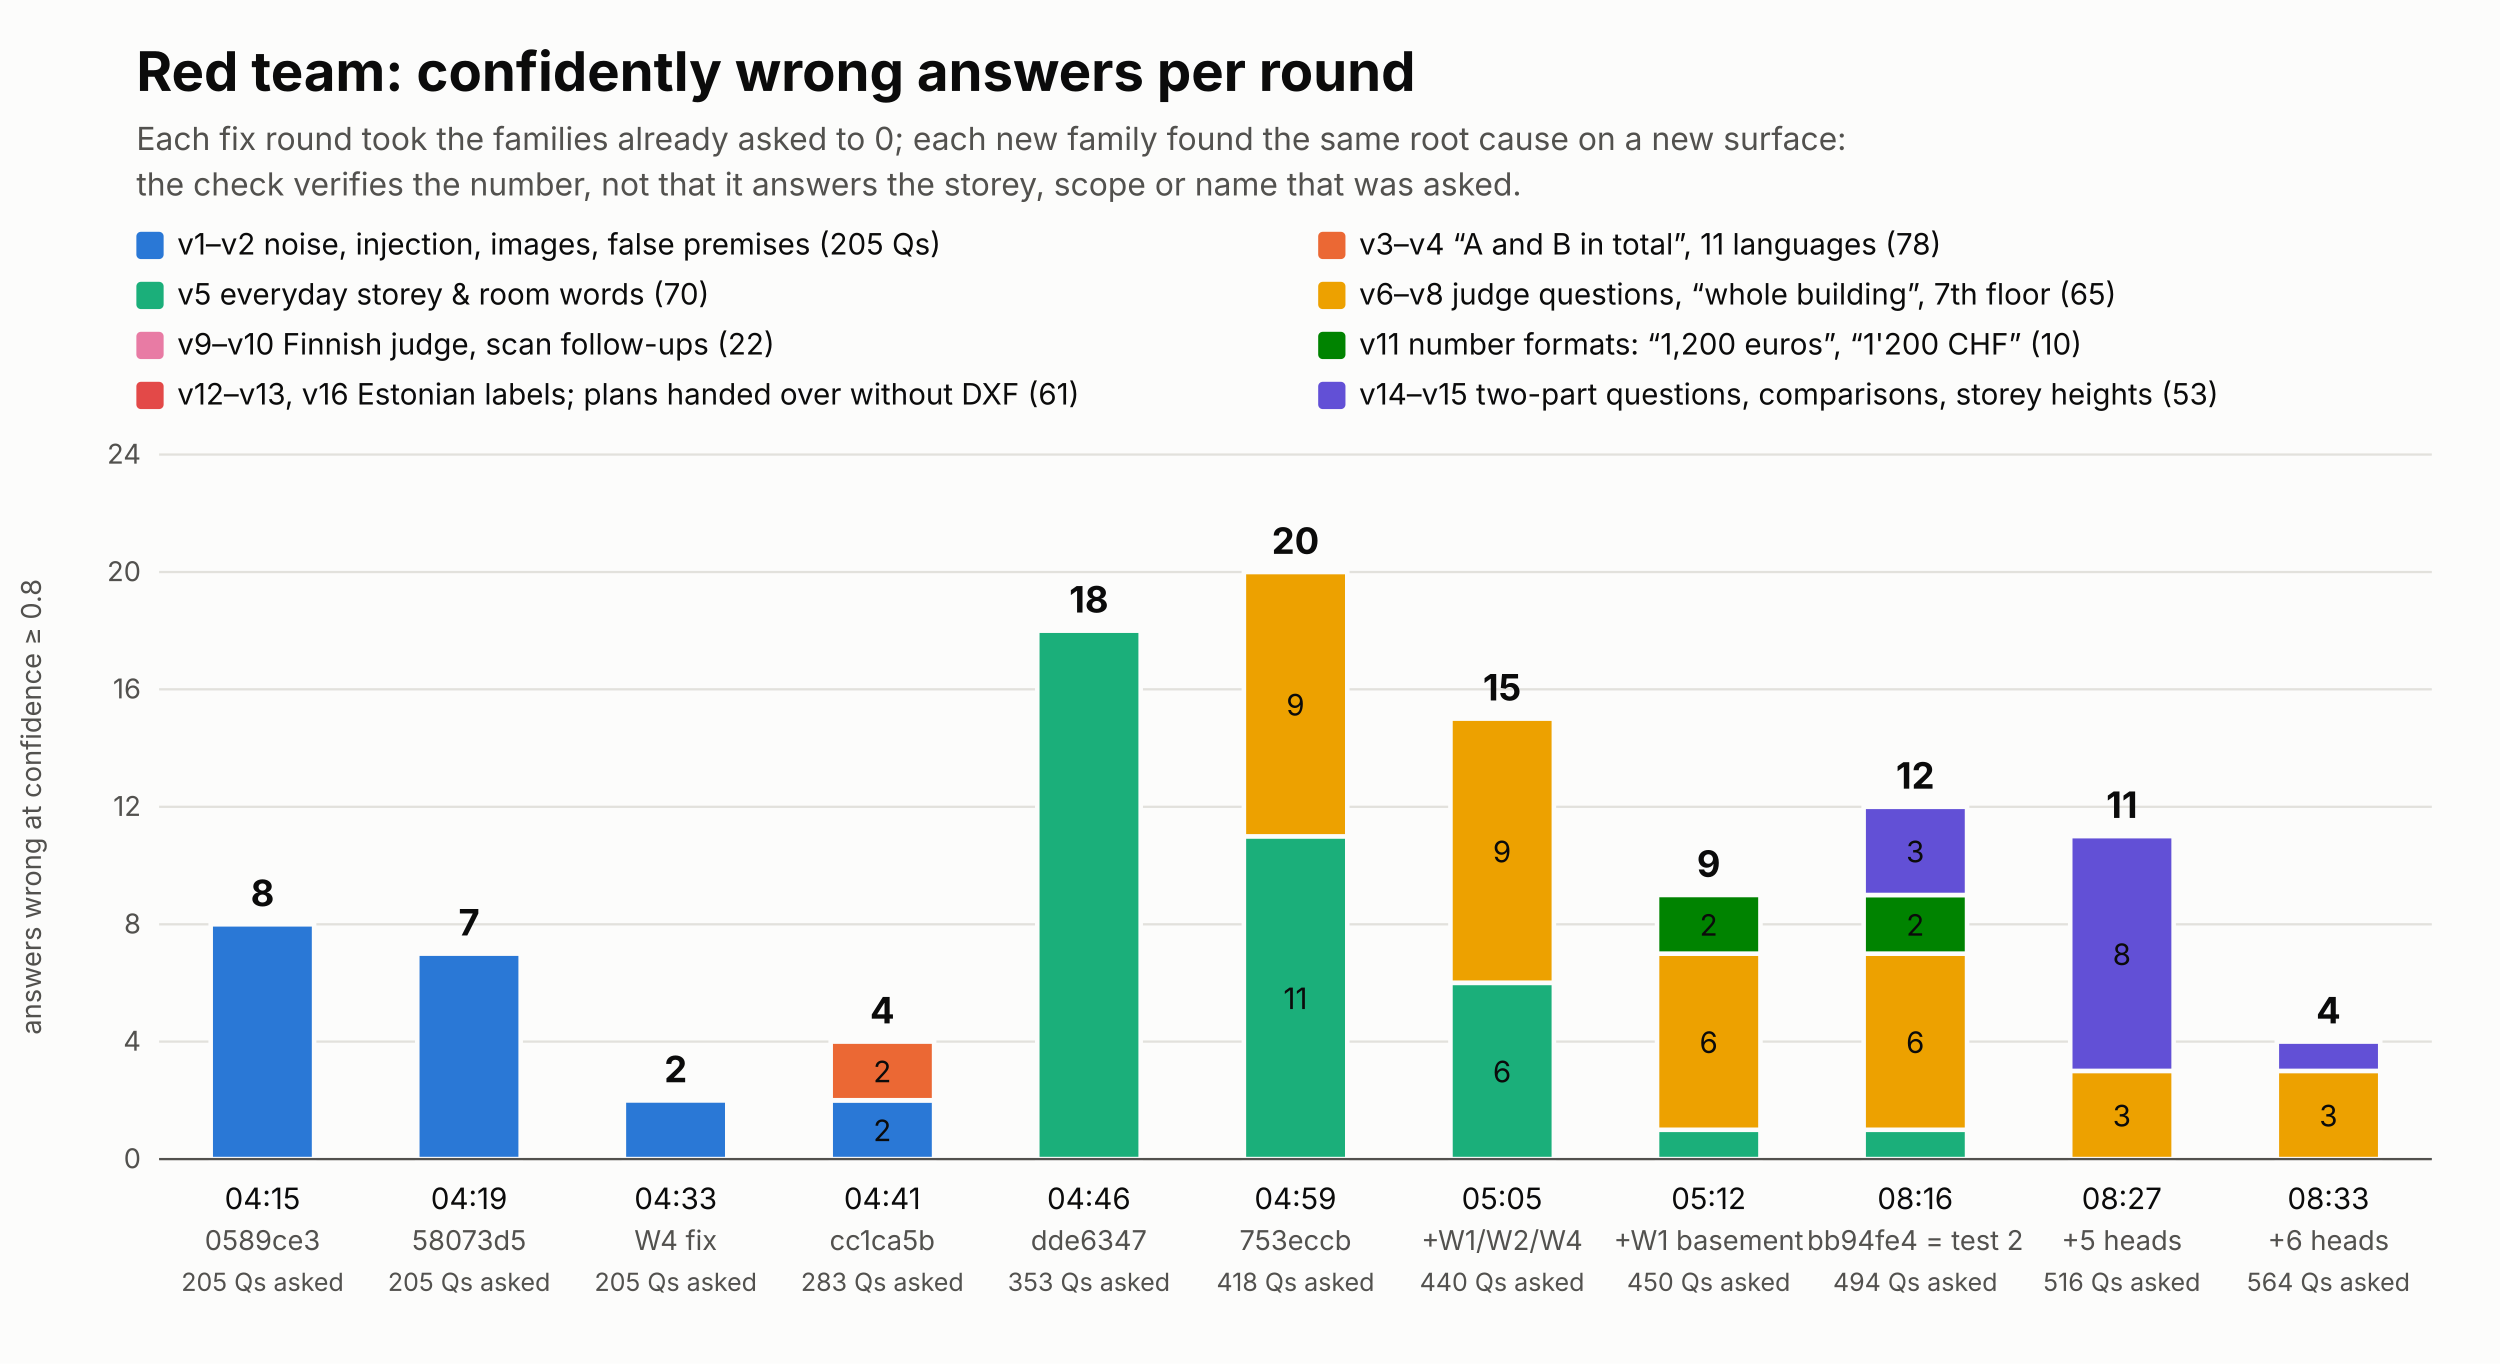
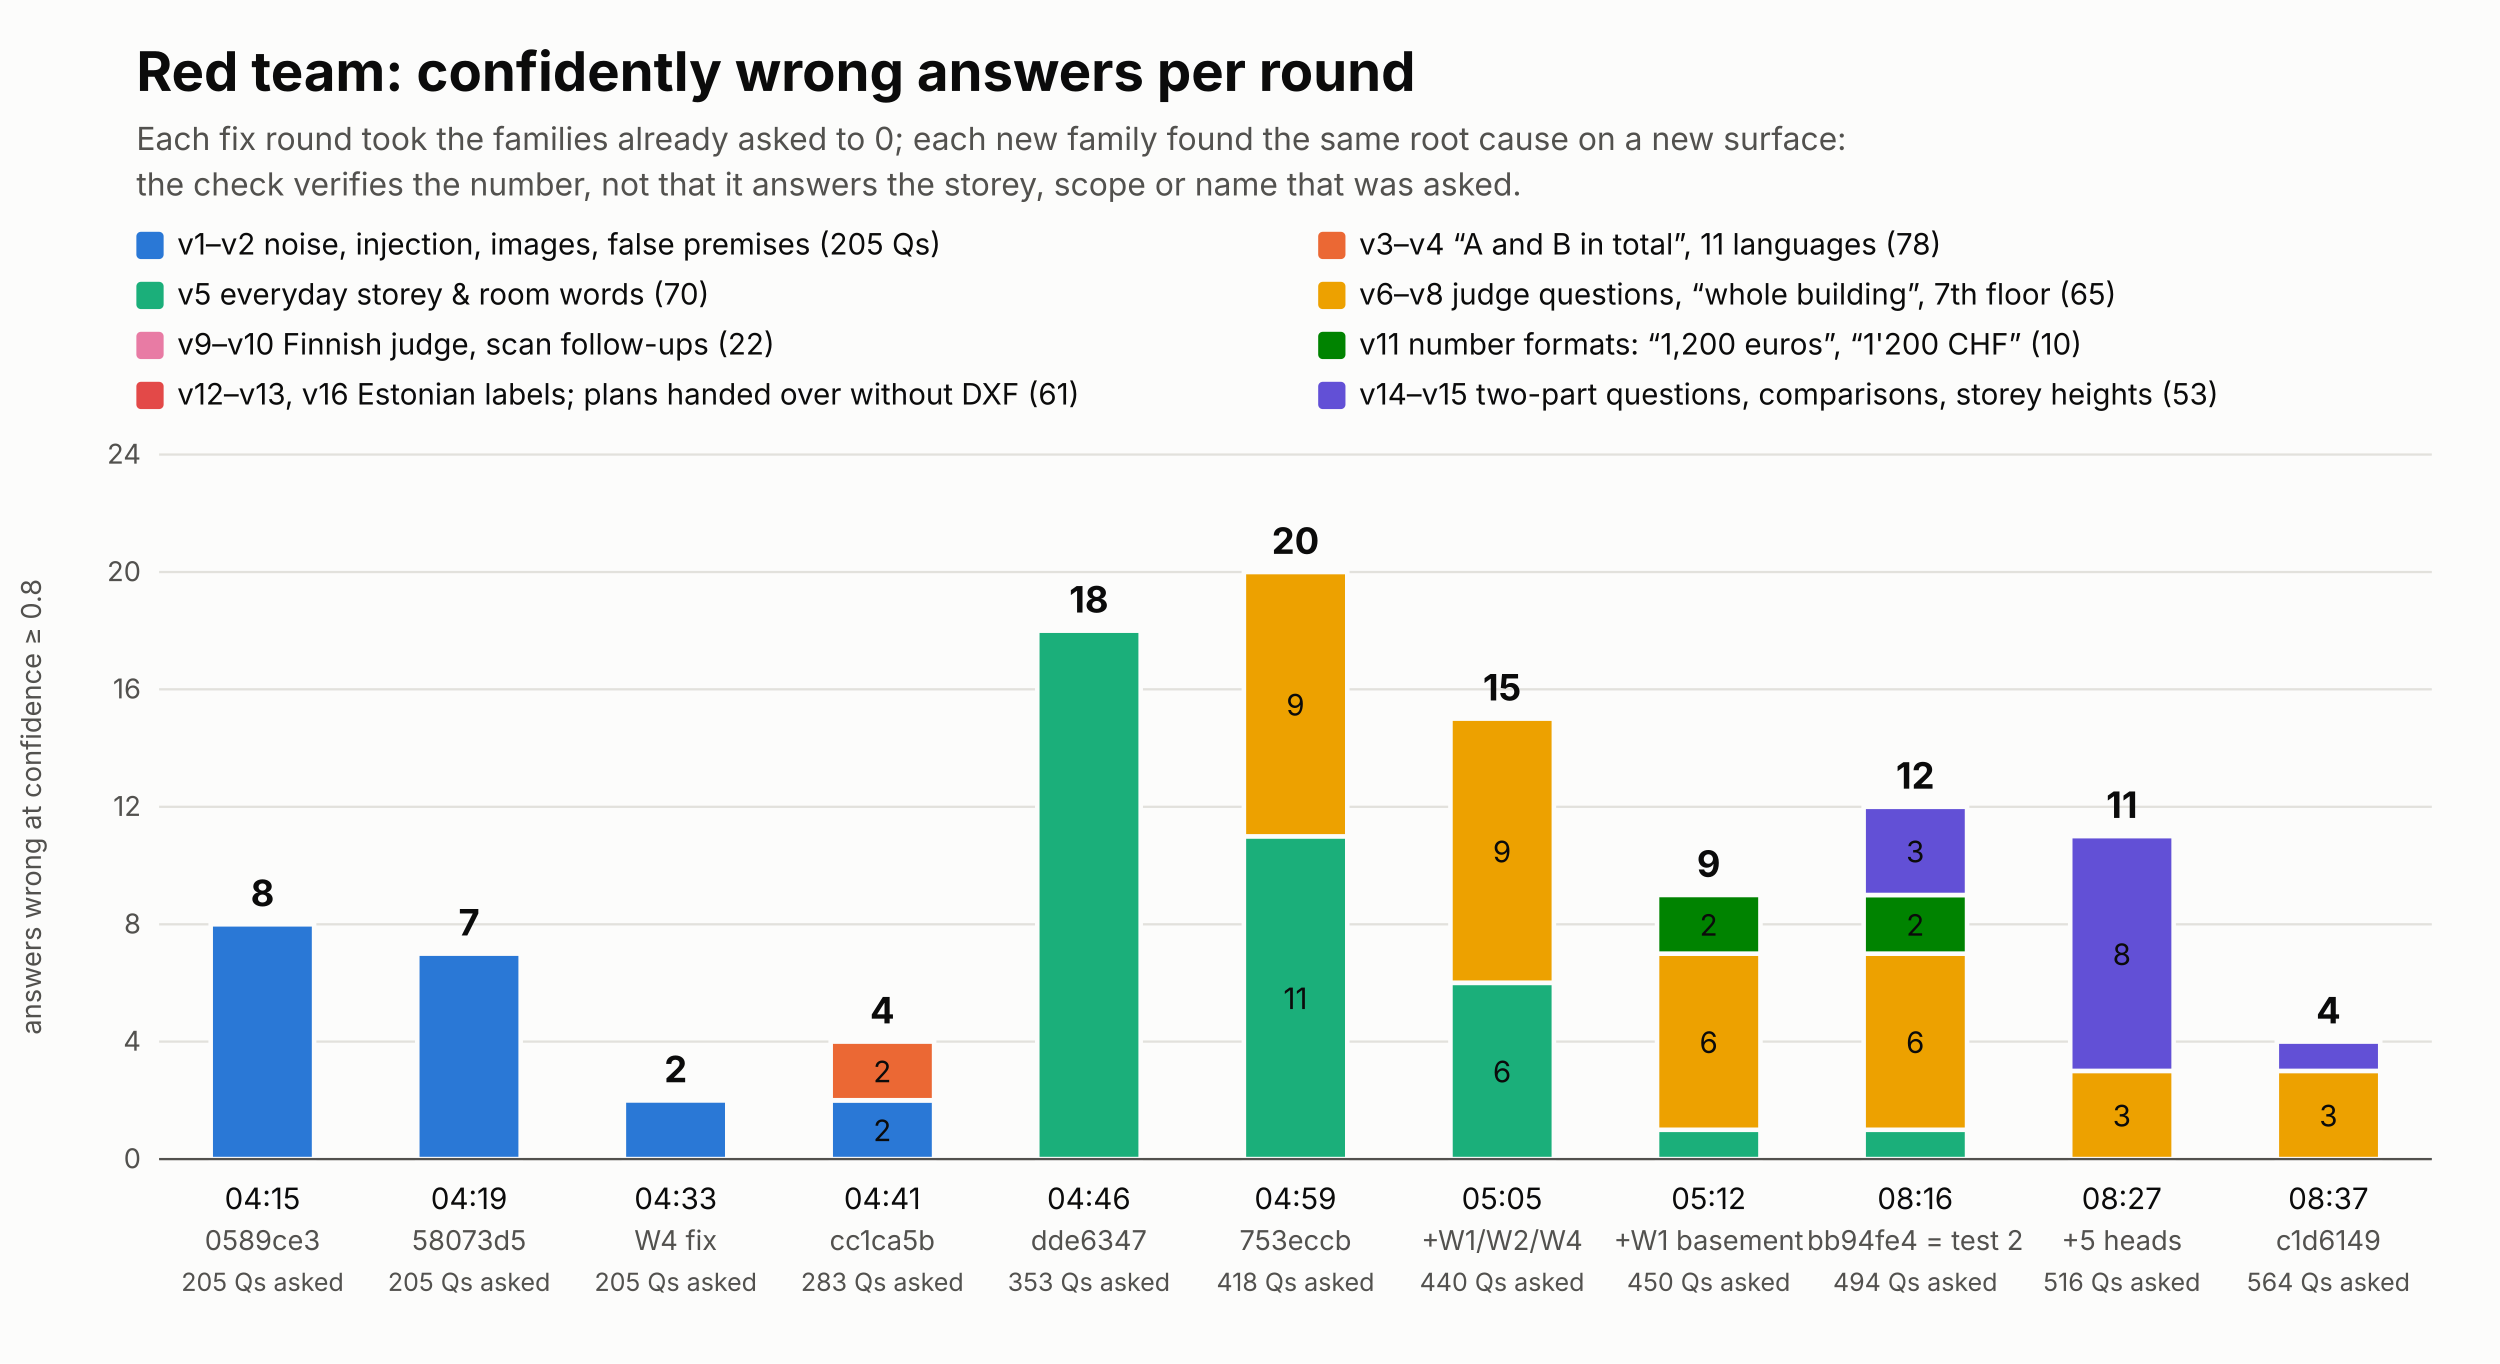
<svg xmlns="http://www.w3.org/2000/svg" width="1100" height="600" viewBox="0 0 1100 600" font-family="Inter, Helvetica, Arial, sans-serif">
  <rect width="1100" height="600" fill="#fcfcfb" />
  <text x="60" y="40" font-size="24" font-weight="700" fill="#0b0b0b">Red team: confidently wrong answers per round</text>
  <text x="60" y="66" font-size="14" fill="#52514e">Each fix round took the families already asked to 0; each new family found the same root cause on a new surface:</text>
  <text x="60" y="86" font-size="14" fill="#52514e">the check verifies the number, not that it answers the storey, scope or name that was asked.</text>
  <rect x="60" y="102" width="12" height="12" rx="2" fill="#2a78d6" />
  <text x="78" y="112" font-size="13" fill="#0b0b0b">v1–v2 noise, injection, images, false premises (205 Qs)</text>
  <rect x="580" y="102" width="12" height="12" rx="2" fill="#eb6834" />
  <text x="598" y="112" font-size="13" fill="#0b0b0b">v3–v4 “A and B in total”, 11 languages (78)</text>
  <rect x="60" y="124" width="12" height="12" rx="2" fill="#1baf7a" />
  <text x="78" y="134" font-size="13" fill="#0b0b0b">v5 everyday storey &amp; room words (70)</text>
  <rect x="580" y="124" width="12" height="12" rx="2" fill="#eda100" />
  <text x="598" y="134" font-size="13" fill="#0b0b0b">v6–v8 judge questions, “whole building”, 7th floor (65)</text>
  <rect x="60" y="146" width="12" height="12" rx="2" fill="#e87ba4" />
  <text x="78" y="156" font-size="13" fill="#0b0b0b">v9–v10 Finnish judge, scan follow-ups (22)</text>
  <rect x="580" y="146" width="12" height="12" rx="2" fill="#008300" />
  <text x="598" y="156" font-size="13" fill="#0b0b0b">v11 number formats: “1,200 euros”, “1'200 CHF” (10)</text>
  <rect x="60" y="168" width="12" height="12" rx="2" fill="#e34948" />
  <text x="78" y="178" font-size="13" fill="#0b0b0b">v12–v13, v16 Estonian labels; plans handed over without DXF (61)</text>
  <rect x="580" y="168" width="12" height="12" rx="2" fill="#6250d6" />
  <text x="598" y="178" font-size="13" fill="#0b0b0b">v14–v15 two-part questions, comparisons, storey heights (53)</text>
  <line x1="70" x2="1070" y1="510.0" y2="510.0" stroke="#e2e1dc" stroke-width="1" />
  <text x="62" y="514.0" font-size="12" fill="#52514e" text-anchor="end">0</text>
  <line x1="70" x2="1070" y1="458.3" y2="458.3" stroke="#e2e1dc" stroke-width="1" />
  <text x="62" y="462.3" font-size="12" fill="#52514e" text-anchor="end">4</text>
  <line x1="70" x2="1070" y1="406.7" y2="406.7" stroke="#e2e1dc" stroke-width="1" />
  <text x="62" y="410.7" font-size="12" fill="#52514e" text-anchor="end">8</text>
  <line x1="70" x2="1070" y1="355.0" y2="355.0" stroke="#e2e1dc" stroke-width="1" />
  <text x="62" y="359.0" font-size="12" fill="#52514e" text-anchor="end">12</text>
  <line x1="70" x2="1070" y1="303.3" y2="303.3" stroke="#e2e1dc" stroke-width="1" />
  <text x="62" y="307.3" font-size="12" fill="#52514e" text-anchor="end">16</text>
  <line x1="70" x2="1070" y1="251.7" y2="251.7" stroke="#e2e1dc" stroke-width="1" />
  <text x="62" y="255.7" font-size="12" fill="#52514e" text-anchor="end">20</text>
  <line x1="70" x2="1070" y1="200.0" y2="200.0" stroke="#e2e1dc" stroke-width="1" />
  <text x="62" y="204.0" font-size="12" fill="#52514e" text-anchor="end">24</text>
  <text x="18" y="355.0" font-size="12" fill="#52514e" text-anchor="middle" transform="rotate(-90 18 355.0)">answers wrong at confidence ≥ 0.8</text>
  <rect x="92.7" y="406.7" width="45.5" height="103.3" fill="#2a78d6" stroke="#fcfcfb" stroke-width="2" />
  <text x="115.5" y="398.7" font-size="16" font-weight="700" fill="#0b0b0b" text-anchor="middle">8</text>
  <text x="115.5" y="532" font-size="13" fill="#0b0b0b" text-anchor="middle">04:15</text>
  <text x="115.5" y="550" font-size="12" fill="#52514e" text-anchor="middle">0589ce3</text>
  <text x="115.5" y="568" font-size="11" fill="#52514e" text-anchor="middle">205 Qs asked</text>
  <rect x="183.6" y="419.6" width="45.5" height="90.4" fill="#2a78d6" stroke="#fcfcfb" stroke-width="2" />
  <text x="206.4" y="411.6" font-size="16" font-weight="700" fill="#0b0b0b" text-anchor="middle">7</text>
  <text x="206.4" y="532" font-size="13" fill="#0b0b0b" text-anchor="middle">04:19</text>
  <text x="206.4" y="550" font-size="12" fill="#52514e" text-anchor="middle">58073d5</text>
  <text x="206.4" y="568" font-size="11" fill="#52514e" text-anchor="middle">205 Qs asked</text>
  <rect x="274.5" y="484.2" width="45.5" height="25.8" fill="#2a78d6" stroke="#fcfcfb" stroke-width="2" />
  <text x="297.3" y="476.2" font-size="16" font-weight="700" fill="#0b0b0b" text-anchor="middle">2</text>
  <text x="297.3" y="532" font-size="13" fill="#0b0b0b" text-anchor="middle">04:33</text>
  <text x="297.3" y="550" font-size="12" fill="#52514e" text-anchor="middle">W4 fix</text>
  <text x="297.3" y="568" font-size="11" fill="#52514e" text-anchor="middle">205 Qs asked</text>
  <rect x="365.5" y="484.2" width="45.5" height="25.8" fill="#2a78d6" stroke="#fcfcfb" stroke-width="2" />
  <text x="388.2" y="502.1" font-size="13" fill="#0b0b0b" text-anchor="middle">2</text>
  <rect x="365.5" y="458.3" width="45.5" height="25.8" fill="#eb6834" stroke="#fcfcfb" stroke-width="2" />
  <text x="388.2" y="476.2" font-size="13" fill="#0b0b0b" text-anchor="middle">2</text>
  <text x="388.2" y="450.3" font-size="16" font-weight="700" fill="#0b0b0b" text-anchor="middle">4</text>
  <text x="388.2" y="532" font-size="13" fill="#0b0b0b" text-anchor="middle">04:41</text>
  <text x="388.2" y="550" font-size="12" fill="#52514e" text-anchor="middle">cc1ca5b</text>
  <text x="388.2" y="568" font-size="11" fill="#52514e" text-anchor="middle">283 Qs asked</text>
  <rect x="456.4" y="277.5" width="45.5" height="232.5" fill="#1baf7a" stroke="#fcfcfb" stroke-width="2" />
  <text x="479.1" y="269.5" font-size="16" font-weight="700" fill="#0b0b0b" text-anchor="middle">18</text>
  <text x="479.1" y="532" font-size="13" fill="#0b0b0b" text-anchor="middle">04:46</text>
  <text x="479.1" y="550" font-size="12" fill="#52514e" text-anchor="middle">dde6347</text>
  <text x="479.1" y="568" font-size="11" fill="#52514e" text-anchor="middle">353 Qs asked</text>
  <rect x="547.3" y="367.9" width="45.5" height="142.1" fill="#1baf7a" stroke="#fcfcfb" stroke-width="2" />
  <text x="570.0" y="444.0" font-size="13" fill="#0b0b0b" text-anchor="middle">11</text>
  <rect x="547.3" y="251.7" width="45.5" height="116.3" fill="#eda100" stroke="#fcfcfb" stroke-width="2" />
  <text x="570.0" y="314.8" font-size="13" fill="#0b0b0b" text-anchor="middle">9</text>
  <text x="570.0" y="243.7" font-size="16" font-weight="700" fill="#0b0b0b" text-anchor="middle">20</text>
  <text x="570.0" y="532" font-size="13" fill="#0b0b0b" text-anchor="middle">04:59</text>
  <text x="570.0" y="550" font-size="12" fill="#52514e" text-anchor="middle">753eccb</text>
  <text x="570.0" y="568" font-size="11" fill="#52514e" text-anchor="middle">418 Qs asked</text>
  <rect x="638.2" y="432.5" width="45.5" height="77.5" fill="#1baf7a" stroke="#fcfcfb" stroke-width="2" />
  <text x="660.9" y="476.2" font-size="13" fill="#0b0b0b" text-anchor="middle">6</text>
  <rect x="638.2" y="316.2" width="45.5" height="116.2" fill="#eda100" stroke="#fcfcfb" stroke-width="2" />
  <text x="660.9" y="379.4" font-size="13" fill="#0b0b0b" text-anchor="middle">9</text>
  <text x="660.9" y="308.2" font-size="16" font-weight="700" fill="#0b0b0b" text-anchor="middle">15</text>
  <text x="660.9" y="532" font-size="13" fill="#0b0b0b" text-anchor="middle">05:05</text>
  <text x="660.9" y="550" font-size="12" fill="#52514e" text-anchor="middle">+W1/W2/W4</text>
  <text x="660.9" y="568" font-size="11" fill="#52514e" text-anchor="middle">440 Qs asked</text>
  <rect x="729.1" y="497.1" width="45.5" height="12.9" fill="#1baf7a" stroke="#fcfcfb" stroke-width="2" />
  <rect x="729.1" y="419.6" width="45.5" height="77.5" fill="#eda100" stroke="#fcfcfb" stroke-width="2" />
  <text x="751.8" y="463.3" font-size="13" fill="#0b0b0b" text-anchor="middle">6</text>
  <rect x="729.1" y="393.8" width="45.5" height="25.8" fill="#008300" stroke="#fcfcfb" stroke-width="2" />
  <text x="751.8" y="411.7" font-size="13" fill="#0b0b0b" text-anchor="middle">2</text>
  <text x="751.8" y="385.8" font-size="16" font-weight="700" fill="#0b0b0b" text-anchor="middle">9</text>
  <text x="751.8" y="532" font-size="13" fill="#0b0b0b" text-anchor="middle">05:12</text>
  <text x="751.8" y="550" font-size="12" fill="#52514e" text-anchor="middle">+W1 basement</text>
  <text x="751.8" y="568" font-size="11" fill="#52514e" text-anchor="middle">450 Qs asked</text>
  <rect x="820.0" y="497.1" width="45.5" height="12.9" fill="#1baf7a" stroke="#fcfcfb" stroke-width="2" />
  <rect x="820.0" y="419.6" width="45.5" height="77.5" fill="#eda100" stroke="#fcfcfb" stroke-width="2" />
  <text x="842.7" y="463.3" font-size="13" fill="#0b0b0b" text-anchor="middle">6</text>
  <rect x="820.0" y="393.8" width="45.5" height="25.8" fill="#008300" stroke="#fcfcfb" stroke-width="2" />
  <text x="842.7" y="411.7" font-size="13" fill="#0b0b0b" text-anchor="middle">2</text>
  <rect x="820.0" y="355.0" width="45.5" height="38.8" fill="#6250d6" stroke="#fcfcfb" stroke-width="2" />
  <text x="842.7" y="379.4" font-size="13" fill="#0b0b0b" text-anchor="middle">3</text>
  <text x="842.7" y="347.0" font-size="16" font-weight="700" fill="#0b0b0b" text-anchor="middle">12</text>
  <text x="842.7" y="532" font-size="13" fill="#0b0b0b" text-anchor="middle">08:16</text>
  <text x="842.7" y="550" font-size="12" fill="#52514e" text-anchor="middle">bb94fe4 = test 2</text>
  <text x="842.7" y="568" font-size="11" fill="#52514e" text-anchor="middle">494 Qs asked</text>
  <rect x="910.9" y="471.2" width="45.5" height="38.8" fill="#eda100" stroke="#fcfcfb" stroke-width="2" />
  <text x="933.6" y="495.6" font-size="13" fill="#0b0b0b" text-anchor="middle">3</text>
  <rect x="910.9" y="367.9" width="45.5" height="103.3" fill="#6250d6" stroke="#fcfcfb" stroke-width="2" />
  <text x="933.6" y="424.6" font-size="13" fill="#0b0b0b" text-anchor="middle">8</text>
  <text x="933.6" y="359.9" font-size="16" font-weight="700" fill="#0b0b0b" text-anchor="middle">11</text>
  <text x="933.6" y="532" font-size="13" fill="#0b0b0b" text-anchor="middle">08:27</text>
  <text x="933.6" y="550" font-size="12" fill="#52514e" text-anchor="middle">+5 heads</text>
  <text x="933.6" y="568" font-size="11" fill="#52514e" text-anchor="middle">516 Qs asked</text>
  <rect x="1001.8" y="471.2" width="45.5" height="38.8" fill="#eda100" stroke="#fcfcfb" stroke-width="2" />
  <text x="1024.5" y="495.6" font-size="13" fill="#0b0b0b" text-anchor="middle">3</text>
  <rect x="1001.8" y="458.3" width="45.5" height="12.9" fill="#6250d6" stroke="#fcfcfb" stroke-width="2" />
  <text x="1024.5" y="450.3" font-size="16" font-weight="700" fill="#0b0b0b" text-anchor="middle">4</text>
-   <text x="1024.5" y="532" font-size="13" fill="#0b0b0b" text-anchor="middle">08:33</text>
-   <text x="1024.5" y="550" font-size="12" fill="#52514e" text-anchor="middle">+6 heads</text>
+   <text x="1024.5" y="532" font-size="13" fill="#0b0b0b" text-anchor="middle">08:37</text>
+   <text x="1024.5" y="550" font-size="12" fill="#52514e" text-anchor="middle">c1d6149</text>
  <text x="1024.5" y="568" font-size="11" fill="#52514e" text-anchor="middle">564 Qs asked</text>
  <line x1="70" x2="1070" y1="510" y2="510" stroke="#52514e" stroke-width="1" />
</svg>
